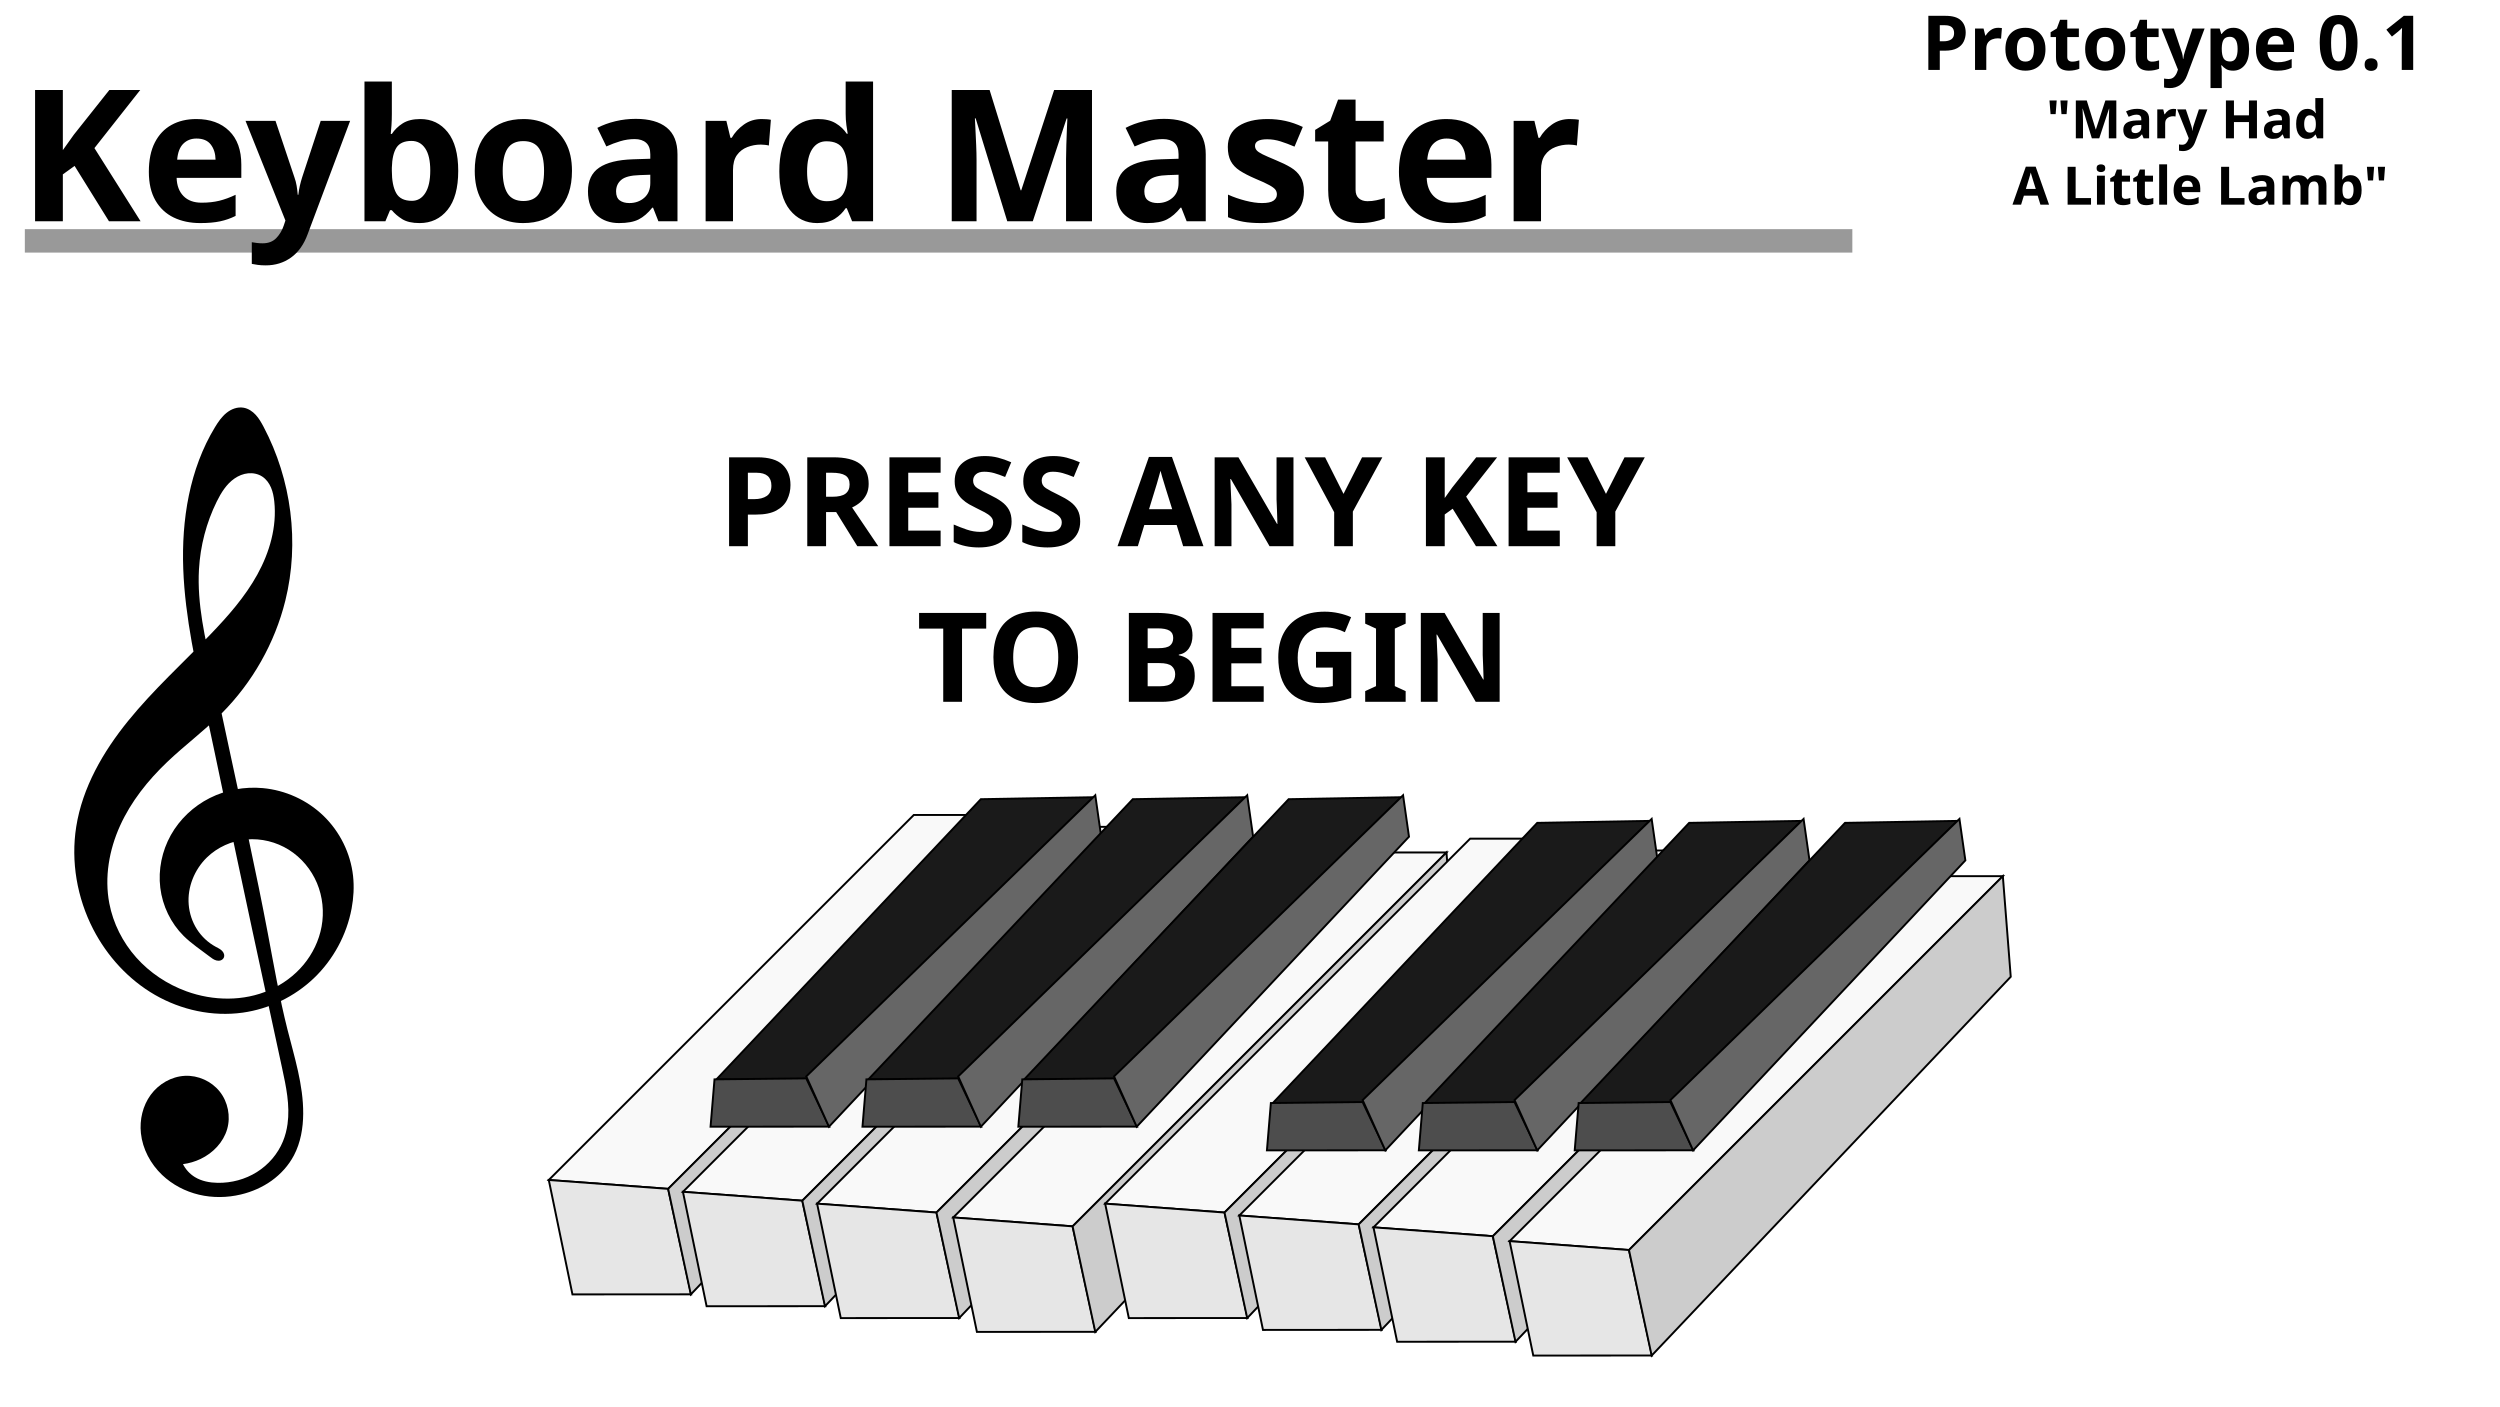
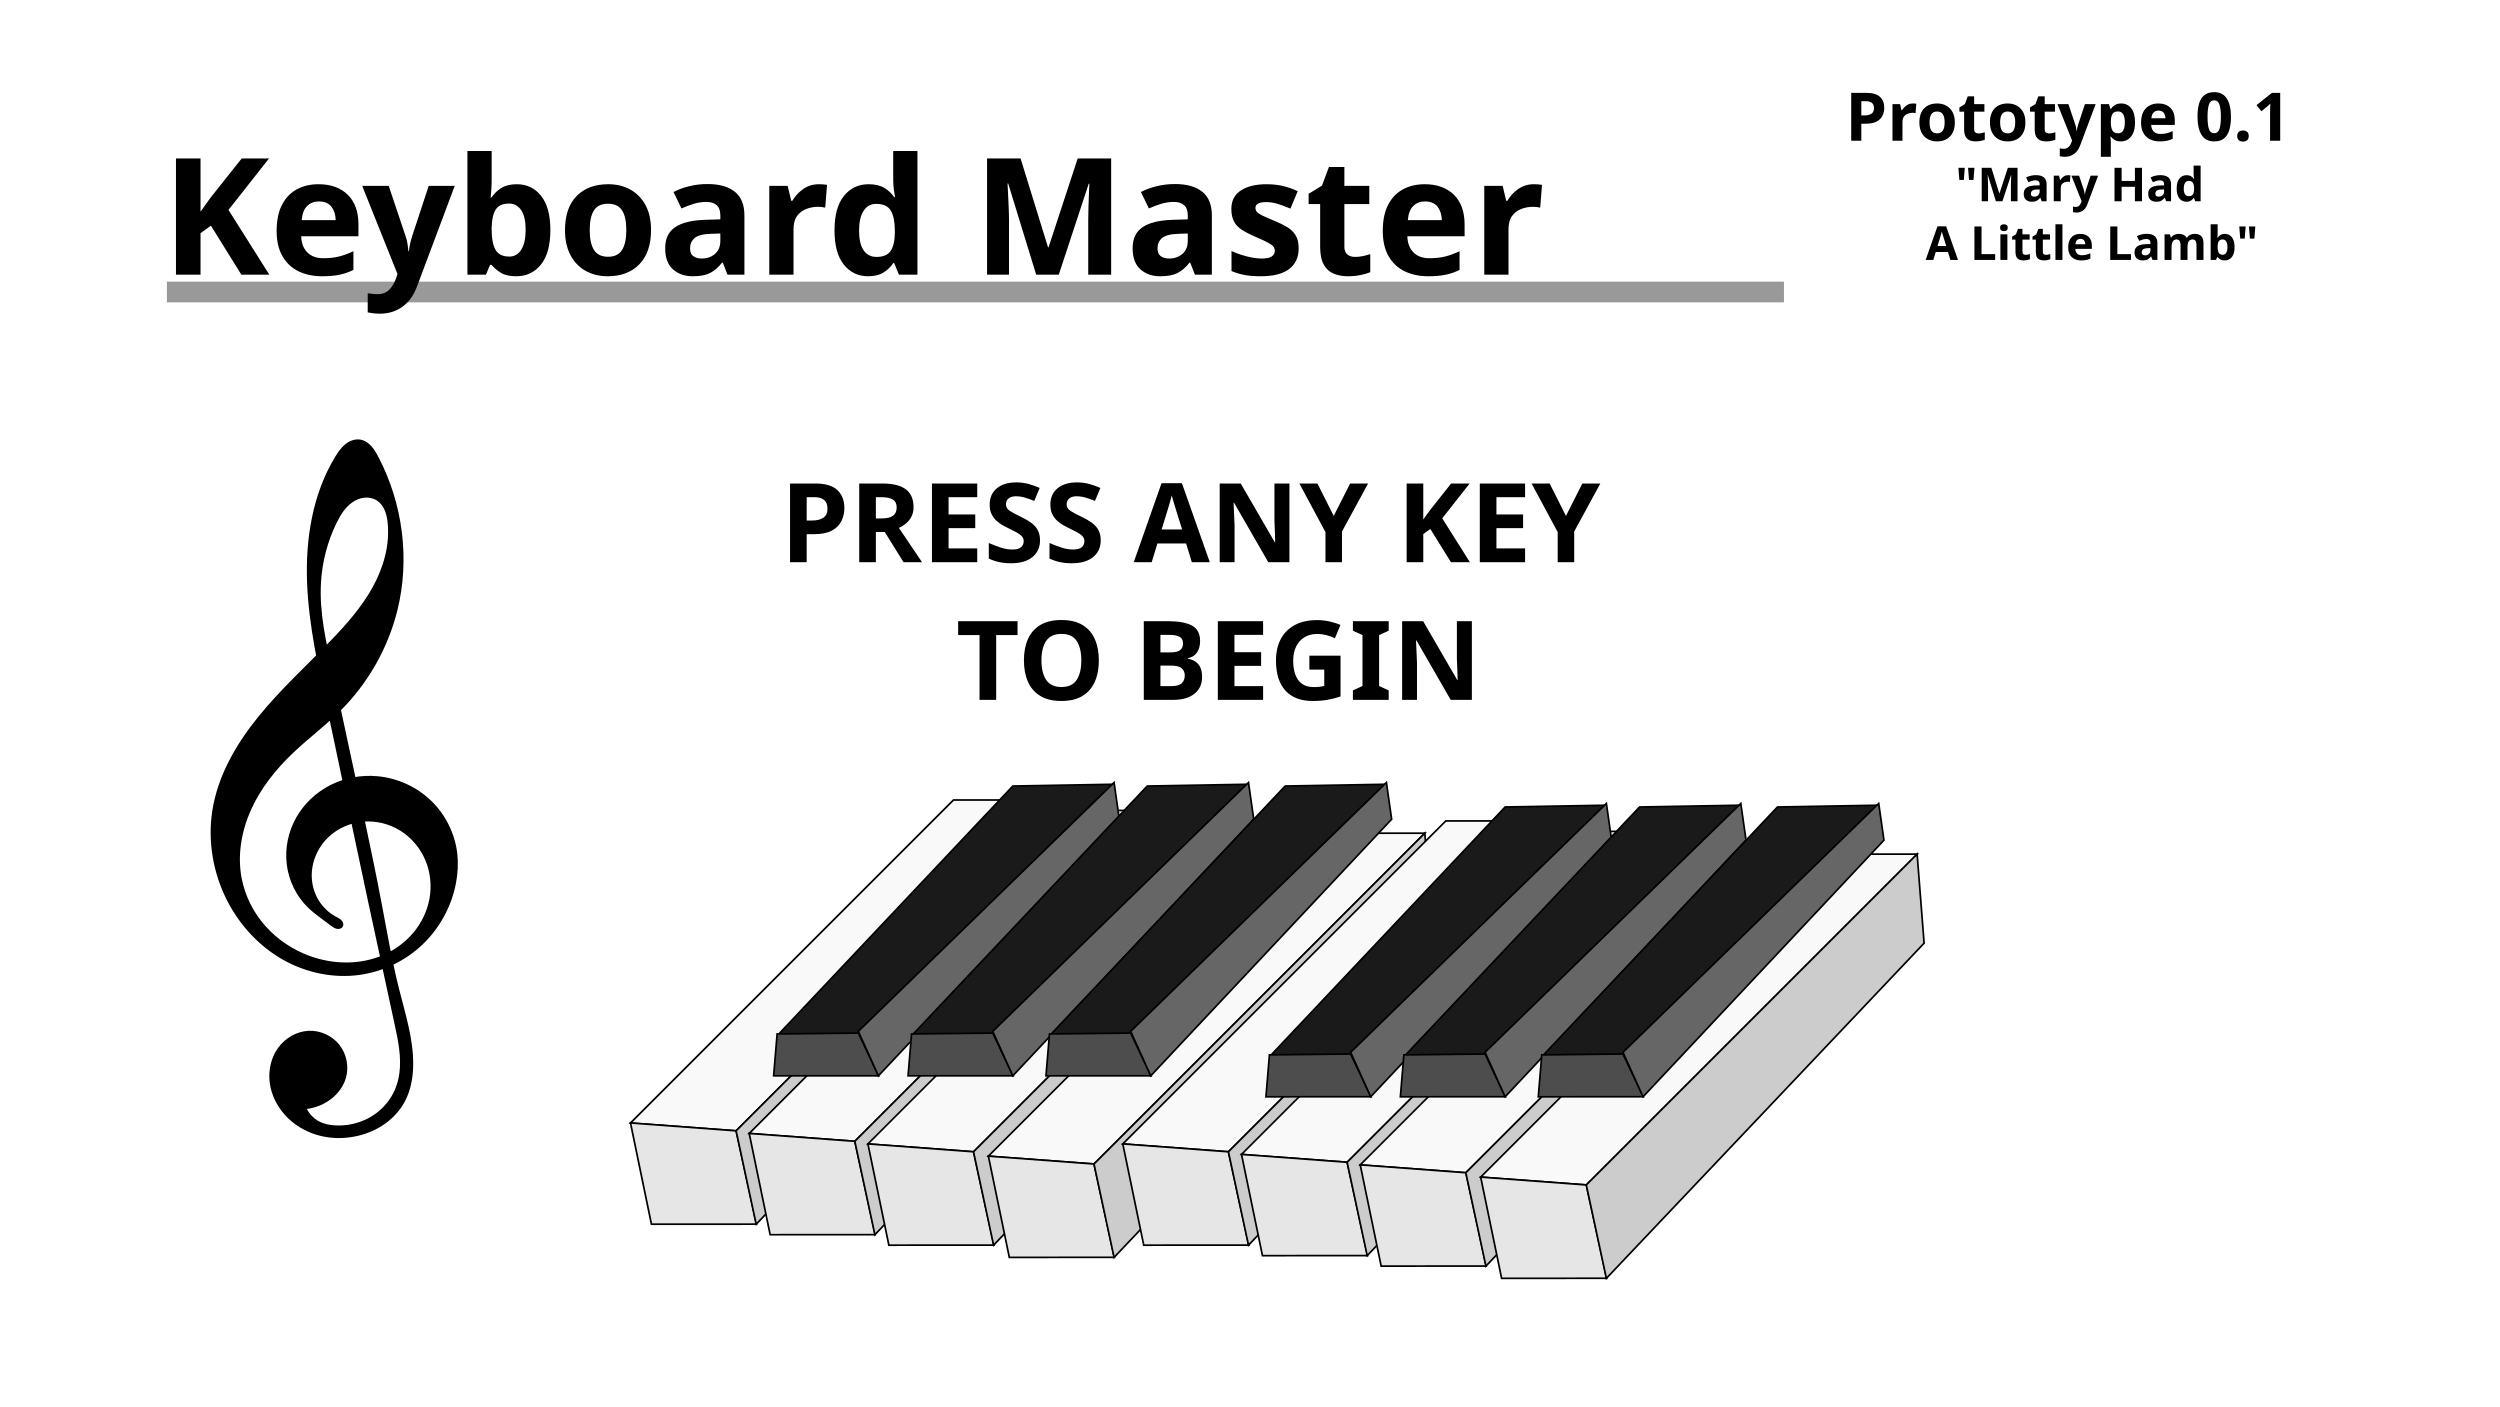
<svg xmlns="http://www.w3.org/2000/svg" width="1280" height="720" id="svg3892" version="1.1">
  <defs id="defs3894">
    </defs>
  <g id="layer1" transform="translate(0,-332.3624)">
    <path style="fill:none;stroke:#000000;stroke-width:5.59;stroke-linecap:butt;stroke-linejoin:miter;stroke-miterlimit:4;stroke-opacity:1;stroke-dasharray:none" d="m 394.091,-62.255 849.915,0" id="path2991" />
    <path style="fill:none;stroke:#000000;stroke-width:5.59;stroke-linecap:butt;stroke-linejoin:miter;stroke-miterlimit:4;stroke-opacity:1;stroke-dasharray:none" d="m 394.091,-27.504 849.915,0" id="path2991-1" />
    <path style="fill:none;stroke:#000000;stroke-width:5.59;stroke-linecap:butt;stroke-linejoin:miter;stroke-miterlimit:4;stroke-opacity:1;stroke-dasharray:none" d="m 394.091,7.248 849.915,0" id="path2991-7" />
    <path style="fill:none;stroke:#000000;stroke-width:5.59;stroke-linecap:butt;stroke-linejoin:miter;stroke-miterlimit:4;stroke-opacity:1;stroke-dasharray:none" d="m 394.091,41.999 849.915,0" id="path2991-4" />
    <path style="fill:none;stroke:#000000;stroke-width:5.59;stroke-linecap:butt;stroke-linejoin:miter;stroke-miterlimit:4;stroke-opacity:1;stroke-dasharray:none" d="m 394.091,76.75 849.915,0" id="path2991-0" />
    <path style="fill:none;stroke:#000000;stroke-width:17.281;stroke-linecap:round;stroke-linejoin:round;stroke-miterlimit:4;stroke-opacity:1;stroke-dasharray:none" d="m -213.985,834.963 c -9.15,26.534 33.519,57.008 38.684,9.102 -129.303,-459.663 52.447,-355.934 -40.96,-200.248 -109.565,77.647 -39.669,164.765 22.755,157.012 61.637,-7.655 39.337,-137.154 -13.653,-104.675 -40.839,25.031 -24.415,61.44 -9.102,77.368" id="path3040" />
-     <rect style="fill:#999999;fill-opacity:1;stroke-width:9.3;stroke-miterlimit:4;stroke-dasharray:none" id="rect3033" width="12.003" height="935.685" x="-461.692" y="12.716" transform="matrix(0,-1,1,0,0,0)" />
+     <rect style="fill:#999999;fill-opacity:1;stroke-width:9.3;stroke-miterlimit:4;stroke-dasharray:none" id="rect3033" width="10.62" height="827.937" x="-487.182" y="85.447" transform="matrix(0,-1,1,0,0,0)" />
    <path style="font-size:medium;font-style:normal;font-variant:normal;font-weight:normal;font-stretch:normal;text-indent:0;text-align:start;text-decoration:none;line-height:normal;letter-spacing:normal;word-spacing:normal;text-transform:none;direction:ltr;block-progression:tb;writing-mode:lr-tb;text-anchor:start;baseline-shift:baseline;color:#000000;fill:#000000;fill-opacity:1;stroke:none;stroke-width:6;marker:none;visibility:visible;display:inline;overflow:visible;enable-background:accumulate;font-family:Sans;-inkscape-font-specification:Sans" d="m 850.324,-26.967 c -2.4,0.059 -4.922,0.507 -7.425,1.36 -8.195,2.791 -13.727,9.181 -14.088,15.475 l -0.055,0 1.169,115.068 4.868,-0.054 -1.061,-105.223 c 4.496,3.13 11.43,3.919 18.303,1.577 10.012,-3.41 16.097,-12.192 13.571,-19.609 -1.895,-5.563 -8.084,-8.772 -15.284,-8.594 z" id="path3812-5" />
    <path style="fill:#000000;fill-opacity:1;fill-rule:nonzero;stroke:none" d="m 898.215,-26.913 c -1.281,-0.021 -2.593,0.069 -3.924,0.249 -10.651,1.438 -18.42,8.995 -17.355,16.885 1.065,7.89 10.573,13.128 21.224,11.69 10.651,-1.438 18.42,-9.023 17.355,-16.913 -0.932,-6.904 -8.332,-11.765 -17.3,-11.911 z m -9.617,3.399 c 2.827,-0.196 6.51,1.043 10.114,3.648 6.408,4.631 10.193,11.858 8.456,16.167 -1.737,4.309 -8.35,4.051 -14.757,-0.58 -6.408,-4.631 -10.193,-11.885 -8.456,-16.194 0.76,-1.885 2.444,-2.887 4.643,-3.04 z" id="path3783" />
    <path style="font-size:medium;font-style:normal;font-variant:normal;font-weight:normal;font-stretch:normal;text-indent:0;text-align:start;text-decoration:none;line-height:normal;letter-spacing:normal;word-spacing:normal;text-transform:none;direction:ltr;block-progression:tb;writing-mode:lr-tb;text-anchor:start;baseline-shift:baseline;color:#000000;fill:#000000;fill-opacity:1;stroke:none;stroke-width:6;marker:none;visibility:visible;display:inline;overflow:visible;enable-background:accumulate;font-family:Sans;-inkscape-font-specification:Sans" d="m 809.296,-26.967 c -2.4,0.059 -4.922,0.507 -7.425,1.36 -8.195,2.791 -13.728,9.181 -14.088,15.475 l -0.055,0 1.169,115.068 4.868,-0.054 -1.061,-105.223 c 4.496,3.13 11.43,3.919 18.303,1.577 10.012,-3.41 16.097,-12.192 13.571,-19.609 -1.895,-5.563 -8.084,-8.772 -15.284,-8.594 z m 3.807,3.508 c 3.158,-0.083 5.851,0.675 7.452,2.339 3.66,3.803 0.31,10.899 -7.479,15.828 -7.789,4.929 -17.063,5.843 -20.724,2.04 -3.66,-3.803 -0.337,-10.899 7.452,-15.828 4.381,-2.773 9.239,-4.272 13.299,-4.379 z" id="path3812-2" />
    <path style="fill:none;stroke:#ff0000;stroke-width:1px;stroke-linecap:butt;stroke-linejoin:miter;stroke-opacity:1" d="m -380,927.72 c -2.84,5.398 -7.035,10.049 -11.988,13.61 -4.953,3.561 -10.651,6.043 -16.584,7.462 -7.4,1.77 -15.215,1.888 -22.618,0.128 -7.402,-1.76 -14.374,-5.415 -19.882,-10.664 -6.218,-5.925 -10.526,-13.959 -11.429,-22.5 -0.764,-7.23 0.984,-14.789 5.272,-20.66 4.288,-5.871 11.173,-9.899 18.434,-10.265 7.129,-0.359 14.35,2.902 18.79,8.491 4.44,5.589 5.984,13.363 4.01,20.223 -2.046,7.113 -7.639,12.916 -14.321,16.098 -2.994,1.426 -6.216,2.374 -9.505,2.799 1.437,2.86 3.688,5.306 6.419,6.975 3.658,2.236 8.037,3.036 12.323,3.103 7.381,0.117 14.806,-1.864 21.063,-5.782 6.256,-3.918 11.307,-9.777 14.109,-16.606 1.223,-2.981 2.023,-6.13 2.464,-9.322 1.391,-10.074 -0.784,-20.26 -2.943,-30.197 -10.857,-49.972 -21.618,-99.966 -32.12,-150.014 -2.846,-13.562 -5.673,-27.129 -8.599,-40.674 -5.595,-25.894 -11.578,-51.89 -12.563,-78.363 -0.985,-26.473 3.358,-53.812 17.112,-76.453 1.718,-2.828 3.617,-5.618 6.197,-7.69 1.29,-1.036 2.744,-1.882 4.317,-2.395 1.573,-0.513 3.268,-0.687 4.898,-0.405 2.545,0.44 4.806,1.964 6.553,3.866 1.747,1.902 3.035,4.174 4.241,6.458 15.029,28.455 19.455,62.452 11.716,93.688 -5.666,22.872 -17.71,44.112 -34.345,60.801 -9.262,9.293 -19.859,17.155 -29.359,26.205 -10.369,9.877 -19.478,21.283 -25.39,34.326 -5.912,13.043 -8.493,27.821 -5.806,41.887 2.063,10.798 7.203,20.961 14.51,29.175 7.307,8.214 16.745,14.478 27.076,18.238 14.4,5.241 30.832,5.489 44.853,-0.692 7.011,-3.09 13.352,-7.742 18.258,-13.627 4.906,-5.885 8.354,-13.007 9.738,-20.543 1.441,-7.844 0.616,-16.11 -2.469,-23.464 -3.086,-7.354 -8.437,-13.761 -15.195,-17.995 -6.758,-4.234 -14.901,-6.258 -22.845,-5.549 -7.944,0.709 -15.637,4.169 -21.347,9.737 -6.711,6.542 -10.548,16.059 -9.776,25.4 0.386,4.67 1.889,9.251 4.399,13.209 2.51,3.957 6.028,7.279 10.153,9.502 1.194,0.644 2.463,1.215 3.413,2.183 0.475,0.484 0.861,1.067 1.053,1.717 0.191,0.651 0.178,1.372 -0.105,1.989 -0.313,0.683 -0.941,1.198 -1.65,1.448 -0.709,0.25 -1.491,0.25 -2.224,0.081 -1.465,-0.339 -2.69,-1.307 -3.881,-2.224 -4.688,-3.61 -9.69,-6.861 -13.885,-11.033 -6.955,-6.916 -11.417,-16.252 -12.596,-25.989 -1.18,-9.737 0.9,-19.815 5.69,-28.374 4.79,-8.559 12.245,-15.573 21.004,-19.986 8.759,-4.413 18.781,-6.231 28.549,-5.347 12.195,1.104 23.976,6.458 32.776,14.972 8.801,8.514 14.549,20.136 15.904,32.306 0.656,5.888 0.311,11.869 -0.781,17.692 -2.663,14.203 -9.877,27.518 -20.325,37.501 -10.448,9.983 -24.078,16.585 -38.389,18.587 -16.247,2.273 -33.15,-1.4 -47.357,-9.604 -14.207,-8.204 -25.715,-20.811 -33.238,-35.389 -8.701,-16.859 -12.114,-36.476 -9.156,-55.216 3.347,-21.205 14.51,-40.48 28.04,-57.147 13.53,-16.667 29.499,-31.158 44.382,-46.629 9.487,-9.862 18.624,-20.247 25.236,-32.229 6.612,-11.982 10.592,-25.764 9.128,-39.37 -0.276,-2.561 -0.748,-5.127 -1.758,-7.497 -1.01,-2.37 -2.591,-4.548 -4.75,-5.954 -2.22,-1.446 -4.963,-2.002 -7.6,-1.744 -2.636,0.259 -5.164,1.303 -7.344,2.808 -4.359,3.011 -7.243,7.706 -9.587,12.457 -5.602,11.356 -8.845,23.858 -9.566,36.5 -1.066,18.698 3.308,37.223 7.378,55.503 3.083,13.844 6.008,27.723 8.984,41.591 7.098,33.067 14.489,66.077 20.782,99.307 3.256,17.192 6.22,34.457 10.494,51.425 3.792,15.057 8.646,30.116 8.555,45.643 -0.046,7.757 -1.388,15.635 -5,22.5" id="path3037" />
-     <path id="path3041" d="m 150.489,923.917 c -2.697,5.127 -6.681,9.543 -11.384,12.925 -4.703,3.382 -10.115,5.739 -15.749,7.086 -7.027,1.681 -14.449,1.793 -21.479,0.122 -7.03,-1.671 -13.65,-5.143 -18.882,-10.127 -5.905,-5.626 -9.996,-13.256 -10.853,-21.367 -0.726,-6.866 0.935,-14.044 5.007,-19.62 4.073,-5.576 10.61,-9.401 17.506,-9.748 6.771,-0.341 13.627,2.756 17.844,8.064 4.217,5.308 5.683,12.69 3.808,19.205 -1.943,6.755 -7.254,12.266 -13.601,15.288 -2.844,1.354 -5.903,2.255 -9.026,2.658 1.365,2.716 3.503,5.039 6.096,6.624 3.474,2.123 7.632,2.883 11.703,2.947 7.01,0.111 14.061,-1.77 20.002,-5.491 5.942,-3.721 10.737,-9.285 13.399,-15.771 1.162,-2.831 1.921,-5.821 2.34,-8.853 1.32,-9.566 -0.745,-19.24 -2.795,-28.677 -10.311,-47.457 -20.53,-94.934 -30.503,-142.462 -2.703,-12.88 -5.387,-25.763 -8.166,-38.626 -5.313,-24.591 -10.995,-49.278 -11.931,-74.418 -0.936,-25.141 3.189,-51.103 16.251,-72.605 1.632,-2.686 3.435,-5.335 5.885,-7.303 1.225,-0.984 2.606,-1.787 4.1,-2.274 1.494,-0.487 3.103,-0.652 4.652,-0.385 2.417,0.418 4.564,1.865 6.223,3.672 1.659,1.806 2.882,3.964 4.027,6.132 14.273,27.023 18.476,59.309 11.127,88.972 -5.381,21.72 -16.819,41.892 -32.616,57.741 -8.796,8.825 -18.859,16.291 -27.881,24.886 -9.847,9.38 -18.497,20.212 -24.112,32.598 -5.615,12.386 -8.065,26.42 -5.513,39.778 1.959,10.255 6.84,19.906 13.779,27.707 6.939,7.801 15.902,13.75 25.713,17.32 13.675,4.977 29.28,5.213 42.596,-0.657 6.658,-2.935 12.68,-7.352 17.339,-12.941 4.659,-5.589 7.933,-12.352 9.248,-19.508 1.369,-7.449 0.585,-15.299 -2.345,-22.283 -2.93,-6.984 -8.012,-13.068 -14.43,-17.089 -6.418,-4.021 -14.151,-5.943 -21.695,-5.269 -7.544,0.673 -14.85,3.959 -20.273,9.246 -6.373,6.213 -10.017,15.251 -9.284,24.121 0.366,4.435 1.794,8.786 4.178,12.544 2.384,3.758 5.724,6.912 9.642,9.023 1.134,0.611 2.339,1.154 3.242,2.073 0.451,0.46 0.818,1.013 1,1.631 0.182,0.618 0.169,1.303 -0.1,1.889 -0.297,0.649 -0.894,1.138 -1.567,1.375 -0.673,0.238 -1.416,0.238 -2.112,0.077 -1.391,-0.322 -2.555,-1.241 -3.686,-2.112 -4.452,-3.428 -9.202,-6.516 -13.187,-10.478 -6.605,-6.567 -10.842,-15.434 -11.962,-24.681 -1.12,-9.247 0.855,-18.818 5.403,-26.946 4.549,-8.128 11.629,-14.789 19.947,-18.98 8.318,-4.191 17.835,-5.917 27.112,-5.078 11.581,1.048 22.769,6.133 31.127,14.219 8.358,8.085 13.817,19.122 15.104,30.679 0.623,5.592 0.296,11.271 -0.742,16.802 -2.529,13.488 -9.38,26.132 -19.302,35.613 -9.922,9.481 -22.866,15.75 -36.457,17.651 -15.429,2.158 -31.481,-1.329 -44.973,-9.12 -13.492,-7.791 -24.42,-19.763 -31.565,-33.608 -8.263,-16.01 -11.505,-34.64 -8.695,-52.437 3.179,-20.137 13.78,-38.442 26.628,-54.27 12.849,-15.828 28.015,-29.589 42.148,-44.282 9.01,-9.366 17.687,-19.228 23.965,-30.607 6.279,-11.378 10.059,-24.467 8.669,-37.388 -0.262,-2.433 -0.711,-4.869 -1.67,-7.119 -0.959,-2.251 -2.461,-4.319 -4.511,-5.654 -2.108,-1.373 -4.713,-1.902 -7.217,-1.656 -2.504,0.246 -4.904,1.237 -6.974,2.667 -4.14,2.86 -6.878,7.318 -9.104,11.83 -5.32,10.784 -8.4,22.657 -9.084,34.663 -1.012,17.757 3.141,35.349 7.007,52.709 2.928,13.147 5.705,26.328 8.532,39.497 6.74,31.403 13.76,62.751 19.736,94.308 3.092,16.327 5.907,32.722 9.966,48.836 3.601,14.299 8.211,28.6 8.124,43.346 -0.043,7.367 -1.318,14.848 -4.748,21.367" style="fill:#000000;stroke:none" />
-     <g id="g3032" transform="translate(131.4706,-0.6932585)">
+     <path id="path3041" d="m 207.355,896.18 c -2.387,4.536 -5.912,8.444 -10.073,11.436 -4.162,2.992 -8.95,5.078 -13.935,6.27 -6.218,1.487 -12.785,1.586 -19.006,0.108 -6.22,-1.479 -12.078,-4.551 -16.707,-8.961 -5.225,-4.978 -8.845,-11.73 -9.603,-18.907 -0.642,-6.076 0.827,-12.427 4.431,-17.361 3.604,-4.934 9.388,-8.318 15.49,-8.625 5.991,-0.301 12.058,2.439 15.789,7.135 3.731,4.697 5.028,11.229 3.37,16.993 -1.719,5.977 -6.419,10.854 -12.034,13.527 -2.516,1.198 -5.223,1.995 -7.987,2.352 1.208,2.403 3.099,4.459 5.394,5.861 3.074,1.879 6.753,2.551 10.356,2.608 6.202,0.098 12.442,-1.567 17.699,-4.859 5.257,-3.292 9.501,-8.216 11.856,-13.954 1.028,-2.505 1.7,-5.151 2.07,-7.834 1.168,-8.465 -0.659,-17.025 -2.473,-25.375 -9.123,-41.992 -18.166,-84.002 -26.991,-126.057 -2.391,-11.396 -4.767,-22.796 -7.226,-34.178 -4.701,-21.759 -9.729,-43.603 -10.557,-65.849 -0.828,-22.246 2.822,-45.218 14.38,-64.244 1.444,-2.377 3.039,-4.721 5.207,-6.462 1.084,-0.871 2.306,-1.581 3.628,-2.012 1.322,-0.431 2.746,-0.577 4.116,-0.341 2.138,0.37 4.038,1.651 5.506,3.249 1.468,1.598 2.55,3.507 3.564,5.426 12.629,23.911 16.348,52.479 9.845,78.726 -4.761,19.219 -14.882,37.068 -28.86,51.092 -7.783,7.809 -16.687,14.415 -24.67,22.02 -8.713,8.3 -16.367,17.884 -21.335,28.844 -4.968,10.96 -7.136,23.378 -4.879,35.198 1.733,9.074 6.053,17.614 12.192,24.516 6.14,6.902 14.071,12.166 22.752,15.326 12.1,4.404 25.908,4.613 37.69,-0.581 5.891,-2.597 11.22,-6.505 15.342,-11.451 4.122,-4.945 7.02,-10.93 8.183,-17.262 1.211,-6.591 0.518,-13.537 -2.075,-19.717 -2.593,-6.18 -7.089,-11.563 -12.769,-15.121 -5.679,-3.558 -12.521,-5.258 -19.196,-4.663 -6.675,0.596 -13.14,3.504 -17.938,8.182 -5.639,5.497 -8.864,13.495 -8.215,21.343 0.324,3.924 1.587,7.774 3.697,11.099 2.109,3.325 5.065,6.116 8.531,7.984 1.003,0.541 2.07,1.021 2.868,1.835 0.399,0.407 0.724,0.896 0.885,1.443 0.161,0.547 0.149,1.153 -0.088,1.671 -0.263,0.574 -0.791,1.007 -1.386,1.217 -0.596,0.21 -1.253,0.21 -1.868,0.068 -1.231,-0.285 -2.26,-1.098 -3.261,-1.869 -3.939,-3.033 -8.142,-5.765 -11.668,-9.271 -5.844,-5.811 -9.593,-13.657 -10.585,-21.839 -0.991,-8.182 0.756,-16.651 4.781,-23.843 4.025,-7.192 10.29,-13.086 17.65,-16.795 7.36,-3.708 15.782,-5.236 23.99,-4.493 10.248,0.927 20.147,5.427 27.542,12.581 7.395,7.154 12.226,16.92 13.365,27.147 0.551,4.948 0.262,9.973 -0.656,14.867 -2.238,11.935 -8.3,23.123 -17.079,31.512 -8.779,8.389 -20.233,13.937 -32.259,15.619 -13.653,1.91 -27.856,-1.176 -39.794,-8.07 -11.938,-6.894 -21.608,-17.487 -27.93,-29.738 -7.311,-14.167 -10.18,-30.651 -7.694,-46.398 2.813,-17.818 12.193,-34.015 23.562,-48.021 11.369,-14.005 24.789,-26.182 37.294,-39.182 7.972,-8.287 15.65,-17.014 21.206,-27.082 5.556,-10.068 8.901,-21.649 7.671,-33.083 -0.232,-2.152 -0.629,-4.308 -1.477,-6.3 -0.849,-1.992 -2.178,-3.821 -3.992,-5.003 -1.865,-1.215 -4.171,-1.683 -6.386,-1.465 -2.215,0.217 -4.339,1.095 -6.171,2.36 -3.663,2.53 -6.086,6.475 -8.056,10.468 -4.707,9.542 -7.433,20.048 -8.038,30.671 -0.895,15.712 2.78,31.278 6.2,46.64 2.59,11.633 5.048,23.296 7.55,34.949 5.964,27.787 12.175,55.525 17.463,83.448 2.736,14.447 5.227,28.954 8.818,43.212 3.187,12.652 7.266,25.307 7.189,38.354 -0.038,6.518 -1.167,13.138 -4.202,18.907" style="fill:#000000;stroke:none" />
+     <g id="g3032" transform="matrix(0.8848455,0,0,0.8848455,190.5265,78.04281)">
      <path id="path3004" d="m 149.503,937.205 186.878,-186.878 65.66,0 -191.424,191.424 z" style="fill:#f9f9f9;stroke:#000000;stroke-width:1px;stroke-linecap:butt;stroke-linejoin:miter;stroke-opacity:1" />
      <path style="fill:#e6e6e6;stroke:#000000;stroke-width:1px;stroke-linecap:butt;stroke-linejoin:miter;stroke-opacity:1" d="m 161.624,995.794 -12.122,-58.589 61.114,4.546 11.764,54.004 z" id="path3006" />
      <path style="fill:#cccccc;stroke:#000000;stroke-width:1px;stroke-linecap:butt;stroke-linejoin:miter;stroke-opacity:1" d="M 222.234,995.794 406.081,801.845 402.041,750.327 210.617,941.751 z" id="path3008" />
    </g>
-     <g id="g3037" transform="translate(200.161,5.367656)">
+     <g id="g3037" transform="matrix(0.8848455,0,0,0.8848455,251.3069,83.40578)">
      <path style="fill:#f9f9f9;stroke:#000000;stroke-width:1px;stroke-linecap:butt;stroke-linejoin:miter;stroke-opacity:1" d="m 149.503,937.205 186.878,-186.878 65.66,0 -191.424,191.424 z" id="path3039" />
      <path id="path3042" d="m 161.624,995.794 -12.122,-58.589 61.114,4.546 11.764,54.004 z" style="fill:#e6e6e6;stroke:#000000;stroke-width:1px;stroke-linecap:butt;stroke-linejoin:miter;stroke-opacity:1" />
      <path id="path3044" d="M 222.234,995.794 406.081,801.845 402.041,750.327 210.617,941.751 z" style="fill:#cccccc;stroke:#000000;stroke-width:1px;stroke-linecap:butt;stroke-linejoin:miter;stroke-opacity:1" />
    </g>
-     <g transform="translate(268.8514,11.42857)" id="g3046">
+     <g transform="matrix(0.8848455,0,0,0.8848455,312.0873,88.76875)" id="g3046">
      <path id="path3048" d="m 149.503,937.205 186.878,-186.878 65.66,0 -191.424,191.424 z" style="fill:#f9f9f9;stroke:#000000;stroke-width:1px;stroke-linecap:butt;stroke-linejoin:miter;stroke-opacity:1" />
      <path style="fill:#e6e6e6;stroke:#000000;stroke-width:1px;stroke-linecap:butt;stroke-linejoin:miter;stroke-opacity:1" d="m 161.624,995.794 -12.122,-58.589 61.114,4.546 11.764,54.004 z" id="path3050" />
      <path style="fill:#cccccc;stroke:#000000;stroke-width:1px;stroke-linecap:butt;stroke-linejoin:miter;stroke-opacity:1" d="M 222.234,995.794 406.081,801.845 402.041,750.327 210.617,941.751 z" id="path3052" />
    </g>
-     <g id="g3054" transform="translate(338.5519,18.49964)">
+     <g id="g3054" transform="matrix(0.8848455,0,0,0.8848455,373.7615,95.02556)">
      <path style="fill:#f9f9f9;stroke:#000000;stroke-width:1px;stroke-linecap:butt;stroke-linejoin:miter;stroke-opacity:1" d="m 149.503,937.205 186.878,-186.878 65.66,0 -191.424,191.424 z" id="path3056" />
      <path id="path3058" d="m 161.624,995.794 -12.122,-58.589 61.114,4.546 11.764,54.004 z" style="fill:#e6e6e6;stroke:#000000;stroke-width:1px;stroke-linecap:butt;stroke-linejoin:miter;stroke-opacity:1" />
      <path id="path3060" d="M 222.234,995.794 406.081,801.845 402.041,750.327 210.617,941.751 z" style="fill:#cccccc;stroke:#000000;stroke-width:1px;stroke-linecap:butt;stroke-linejoin:miter;stroke-opacity:1" />
    </g>
-     <g transform="translate(202.1813,-68.37348)" id="g3062">
+     <g transform="matrix(0.8848455,0,0,0.8848455,253.0946,18.15627)" id="g3062">
      <path id="path3064" d="M 164.655,953.367 300.015,809.926 357.594,808.916 210.483,953.724 z" style="fill:#1a1a1a;stroke:#000000;stroke-width:1px;stroke-linecap:butt;stroke-linejoin:miter;stroke-opacity:1" />
      <path style="fill:#4d4d4d;stroke:#000000;stroke-width:1px;stroke-linecap:butt;stroke-linejoin:miter;stroke-opacity:1" d="m 161.624,977.611 2.02,-24.244 46.972,-0.505 11.764,24.709 z" id="path3066" />
      <path style="fill:#666666;stroke:#000000;stroke-width:1px;stroke-linecap:butt;stroke-linejoin:miter;stroke-opacity:1" d="M 222.234,977.611 361.635,829.119 358.604,807.905 210.617,951.852 z" id="path3068" />
    </g>
-     <g id="g3070" transform="translate(279.9631,-68.37348)">
+     <g id="g3070" transform="matrix(0.8848455,0,0,0.8848455,321.9194,18.15627)">
      <path style="fill:#1a1a1a;stroke:#000000;stroke-width:1px;stroke-linecap:butt;stroke-linejoin:miter;stroke-opacity:1" d="M 164.655,953.367 300.015,809.926 357.594,808.916 210.483,953.724 z" id="path3072" />
      <path id="path3074" d="m 161.624,977.611 2.02,-24.244 46.972,-0.505 11.764,24.709 z" style="fill:#4d4d4d;stroke:#000000;stroke-width:1px;stroke-linecap:butt;stroke-linejoin:miter;stroke-opacity:1" />
      <path id="path3076" d="M 222.234,977.611 361.635,829.119 358.604,807.905 210.617,951.852 z" style="fill:#666666;stroke:#000000;stroke-width:1px;stroke-linecap:butt;stroke-linejoin:miter;stroke-opacity:1" />
    </g>
-     <g transform="translate(359.7651,-68.37348)" id="g3078">
+     <g transform="matrix(0.8848455,0,0,0.8848455,392.5319,18.15627)" id="g3078">
      <path id="path3080" d="M 164.655,953.367 300.015,809.926 357.594,808.916 210.483,953.724 z" style="fill:#1a1a1a;stroke:#000000;stroke-width:1px;stroke-linecap:butt;stroke-linejoin:miter;stroke-opacity:1" />
      <path style="fill:#4d4d4d;stroke:#000000;stroke-width:1px;stroke-linecap:butt;stroke-linejoin:miter;stroke-opacity:1" d="m 161.624,977.611 2.02,-24.244 46.972,-0.505 11.764,24.709 z" id="path3082" />
      <path style="fill:#666666;stroke:#000000;stroke-width:1px;stroke-linecap:butt;stroke-linejoin:miter;stroke-opacity:1" d="M 222.234,977.611 361.635,829.119 358.604,807.905 210.617,951.852 z" id="path3084" />
    </g>
-     <text xml:space="preserve" style="font-size:94.11px;font-style:normal;font-variant:normal;font-weight:normal;font-stretch:normal;line-height:125%;letter-spacing:0px;word-spacing:0px;fill:#000000;fill-opacity:1;stroke:none;font-family:Classica;-inkscape-font-specification:Classica" x="9.49" y="445.644" id="text3142">
-       <tspan id="tspan3144" x="9.49" y="445.644" style="font-weight:bold;-inkscape-font-specification:Classica Bold">Keyboard Master</tspan>
+     <text xml:space="preserve" style="font-size:83.273px;font-style:normal;font-variant:normal;font-weight:normal;font-stretch:normal;line-height:125%;letter-spacing:0px;word-spacing:0px;fill:#000000;fill-opacity:1;stroke:none;font-family:Classica;-inkscape-font-specification:Classica" x="82.592" y="472.982" id="text3142">
+       <tspan id="tspan3144" x="82.592" y="472.982" style="font-weight:bold;-inkscape-font-specification:Classica Bold">Keyboard Master</tspan>
    </text>
-     <text id="text3154" y="612.014" x="662.857" style="font-size:63.746px;font-style:normal;font-variant:normal;font-weight:normal;font-stretch:normal;line-height:125%;letter-spacing:0px;word-spacing:0px;fill:#000000;fill-opacity:1;stroke:none;font-family:Classica;-inkscape-font-specification:Classica" xml:space="preserve">
-       <tspan style="font-weight:bold;text-align:center;text-anchor:middle;-inkscape-font-specification:Classica Bold" y="612.014" x="662.857" id="tspan3156">PRESS ANY KEY</tspan>
-       <tspan style="font-weight:bold;text-align:center;text-anchor:middle;-inkscape-font-specification:Classica Bold" y="691.696" x="662.857" id="tspan3158">TO BEGIN</tspan>
+     <text id="text3154" y="620.194" x="660.721" style="font-size:56.405px;font-style:normal;font-variant:normal;font-weight:normal;font-stretch:normal;line-height:125%;letter-spacing:0px;word-spacing:0px;fill:#000000;fill-opacity:1;stroke:none;font-family:Classica;-inkscape-font-specification:Classica" xml:space="preserve">
+       <tspan style="font-weight:bold;text-align:center;text-anchor:middle;-inkscape-font-specification:Classica Bold" y="620.194" x="660.721" id="tspan3156">PRESS ANY KEY</tspan>
+       <tspan style="font-weight:bold;text-align:center;text-anchor:middle;-inkscape-font-specification:Classica Bold" y="690.7" x="660.721" id="tspan3158">TO BEGIN</tspan>
    </text>
-     <g transform="translate(416.3336,11.42857)" id="g3160">
+     <g transform="matrix(0.8848455,0,0,0.8848455,442.5863,88.76875)" id="g3160">
      <path style="fill:#f9f9f9;stroke:#000000;stroke-width:1px;stroke-linecap:butt;stroke-linejoin:miter;stroke-opacity:1" d="m 149.503,937.205 186.878,-186.878 65.66,0 -191.424,191.424 z" id="path3162" />
      <path id="path3164" d="m 161.624,995.794 -12.122,-58.589 61.114,4.546 11.764,54.004 z" style="fill:#e6e6e6;stroke:#000000;stroke-width:1px;stroke-linecap:butt;stroke-linejoin:miter;stroke-opacity:1" />
      <path id="path3166" d="M 222.234,995.794 406.081,801.845 402.041,750.327 210.617,941.751 z" style="fill:#cccccc;stroke:#000000;stroke-width:1px;stroke-linecap:butt;stroke-linejoin:miter;stroke-opacity:1" />
    </g>
-     <g transform="translate(485.024,17.48949)" id="g3168">
+     <g transform="matrix(0.8848455,0,0,0.8848455,503.3667,94.13173)" id="g3168">
      <path id="path3170" d="m 149.503,937.205 186.878,-186.878 65.66,0 -191.424,191.424 z" style="fill:#f9f9f9;stroke:#000000;stroke-width:1px;stroke-linecap:butt;stroke-linejoin:miter;stroke-opacity:1" />
      <path style="fill:#e6e6e6;stroke:#000000;stroke-width:1px;stroke-linecap:butt;stroke-linejoin:miter;stroke-opacity:1" d="m 161.624,995.794 -12.122,-58.589 61.114,4.546 11.764,54.004 z" id="path3172" />
      <path style="fill:#cccccc;stroke:#000000;stroke-width:1px;stroke-linecap:butt;stroke-linejoin:miter;stroke-opacity:1" d="M 222.234,995.794 406.081,801.845 402.041,750.327 210.617,941.751 z" id="path3174" />
    </g>
-     <g id="g3176" transform="translate(553.7144,23.5504)">
+     <g id="g3176" transform="matrix(0.8848455,0,0,0.8848455,564.147,99.4947)">
      <path style="fill:#f9f9f9;stroke:#000000;stroke-width:1px;stroke-linecap:butt;stroke-linejoin:miter;stroke-opacity:1" d="m 149.503,937.205 186.878,-186.878 65.66,0 -191.424,191.424 z" id="path3178" />
      <path id="path3180" d="m 161.624,995.794 -12.122,-58.589 61.114,4.546 11.764,54.004 z" style="fill:#e6e6e6;stroke:#000000;stroke-width:1px;stroke-linecap:butt;stroke-linejoin:miter;stroke-opacity:1" />
      <path id="path3182" d="M 222.234,995.794 406.081,801.845 402.041,750.327 210.617,941.751 z" style="fill:#cccccc;stroke:#000000;stroke-width:1px;stroke-linecap:butt;stroke-linejoin:miter;stroke-opacity:1" />
    </g>
-     <g transform="translate(623.4149,30.62147)" id="g3184">
+     <g transform="matrix(0.8848455,0,0,0.8848455,625.8212,105.7515)" id="g3184">
      <path id="path3186" d="m 149.503,937.205 186.878,-186.878 65.66,0 -191.424,191.424 z" style="fill:#f9f9f9;stroke:#000000;stroke-width:1px;stroke-linecap:butt;stroke-linejoin:miter;stroke-opacity:1" />
      <path style="fill:#e6e6e6;stroke:#000000;stroke-width:1px;stroke-linecap:butt;stroke-linejoin:miter;stroke-opacity:1" d="m 161.624,995.794 -12.122,-58.589 61.114,4.546 11.764,54.004 z" id="path3188" />
      <path style="fill:#cccccc;stroke:#000000;stroke-width:1px;stroke-linecap:butt;stroke-linejoin:miter;stroke-opacity:1" d="M 222.234,995.794 406.081,801.845 402.041,750.327 210.617,941.751 z" id="path3190" />
    </g>
-     <g id="g3192" transform="translate(487.0443,-56.25165)">
+     <g id="g3192" transform="matrix(0.8848455,0,0,0.8848455,505.1543,28.88221)">
      <path style="fill:#1a1a1a;stroke:#000000;stroke-width:1px;stroke-linecap:butt;stroke-linejoin:miter;stroke-opacity:1" d="M 164.655,953.367 300.015,809.926 357.594,808.916 210.483,953.724 z" id="path3194" />
      <path id="path3196" d="m 161.624,977.611 2.02,-24.244 46.972,-0.505 11.764,24.709 z" style="fill:#4d4d4d;stroke:#000000;stroke-width:1px;stroke-linecap:butt;stroke-linejoin:miter;stroke-opacity:1" />
      <path id="path3198" d="M 222.234,977.611 361.635,829.119 358.604,807.905 210.617,951.852 z" style="fill:#666666;stroke:#000000;stroke-width:1px;stroke-linecap:butt;stroke-linejoin:miter;stroke-opacity:1" />
    </g>
-     <g transform="translate(564.8261,-56.25165)" id="g3200">
+     <g transform="matrix(0.8848455,0,0,0.8848455,573.9791,28.88221)" id="g3200">
      <path id="path3202" d="M 164.655,953.367 300.015,809.926 357.594,808.916 210.483,953.724 z" style="fill:#1a1a1a;stroke:#000000;stroke-width:1px;stroke-linecap:butt;stroke-linejoin:miter;stroke-opacity:1" />
      <path style="fill:#4d4d4d;stroke:#000000;stroke-width:1px;stroke-linecap:butt;stroke-linejoin:miter;stroke-opacity:1" d="m 161.624,977.611 2.02,-24.244 46.972,-0.505 11.764,24.709 z" id="path3204" />
      <path style="fill:#666666;stroke:#000000;stroke-width:1px;stroke-linecap:butt;stroke-linejoin:miter;stroke-opacity:1" d="M 222.234,977.611 361.635,829.119 358.604,807.905 210.617,951.852 z" id="path3206" />
    </g>
-     <g id="g3208" transform="translate(644.6281,-56.25165)">
+     <g id="g3208" transform="matrix(0.8848455,0,0,0.8848455,644.5916,28.88221)">
      <path style="fill:#1a1a1a;stroke:#000000;stroke-width:1px;stroke-linecap:butt;stroke-linejoin:miter;stroke-opacity:1" d="M 164.655,953.367 300.015,809.926 357.594,808.916 210.483,953.724 z" id="path3210" />
      <path id="path3212" d="m 161.624,977.611 2.02,-24.244 46.972,-0.505 11.764,24.709 z" style="fill:#4d4d4d;stroke:#000000;stroke-width:1px;stroke-linecap:butt;stroke-linejoin:miter;stroke-opacity:1" />
      <path id="path3214" d="M 222.234,977.611 361.635,829.119 358.604,807.905 210.617,951.852 z" style="fill:#666666;stroke:#000000;stroke-width:1px;stroke-linecap:butt;stroke-linejoin:miter;stroke-opacity:1" />
    </g>
-     <text id="text3216" y="368.155" x="983.829" style="font-size:38.78px;font-style:normal;font-variant:normal;font-weight:normal;font-stretch:normal;line-height:125%;letter-spacing:0px;word-spacing:0px;fill:#000000;fill-opacity:1;stroke:none;font-family:Classica;-inkscape-font-specification:Classica" xml:space="preserve">
-       <tspan style="font-weight:bold;-inkscape-font-specification:Classica Bold" y="368.155" x="983.829" id="tspan3218">Prototype 0.1</tspan>
+     <text id="text3216" y="404.416" x="944.732" style="font-size:34.314px;font-style:normal;font-variant:normal;font-weight:normal;font-stretch:normal;line-height:125%;letter-spacing:0px;word-spacing:0px;fill:#000000;fill-opacity:1;stroke:none;font-family:Classica;-inkscape-font-specification:Classica" xml:space="preserve">
+       <tspan style="font-weight:bold;-inkscape-font-specification:Classica Bold" y="404.416" x="944.732" id="tspan3218">Prototype 0.1</tspan>
    </text>
-     <text xml:space="preserve" style="font-size:27.155px;font-style:normal;font-variant:normal;font-weight:normal;font-stretch:normal;line-height:125%;letter-spacing:0px;word-spacing:0px;fill:#000000;fill-opacity:1;stroke:none;font-family:Classica;-inkscape-font-specification:Classica" x="1144.299" y="403.201" id="text3220">
-       <tspan id="tspan3224" x="1144.299" y="403.201" style="font-weight:bold;text-align:center;text-anchor:middle;-inkscape-font-specification:Classica Bold">"Mary Had</tspan>
-       <tspan x="1144.299" y="437.145" style="font-weight:bold;text-align:center;text-anchor:middle;-inkscape-font-specification:Classica Bold" id="tspan3228">A Little Lamb"</tspan>
+     <text xml:space="preserve" style="font-size:24.028px;font-style:normal;font-variant:normal;font-weight:normal;font-stretch:normal;line-height:125%;letter-spacing:0px;word-spacing:0px;fill:#000000;fill-opacity:1;stroke:none;font-family:Classica;-inkscape-font-specification:Classica" x="1086.723" y="435.426" id="text3220">
+       <tspan id="tspan3224" x="1086.723" y="435.426" style="font-weight:bold;text-align:center;text-anchor:middle;-inkscape-font-specification:Classica Bold">"Mary Had</tspan>
+       <tspan x="1086.723" y="465.462" style="font-weight:bold;text-align:center;text-anchor:middle;-inkscape-font-specification:Classica Bold" id="tspan3228">A Little Lamb"</tspan>
    </text>
  </g>
</svg>
